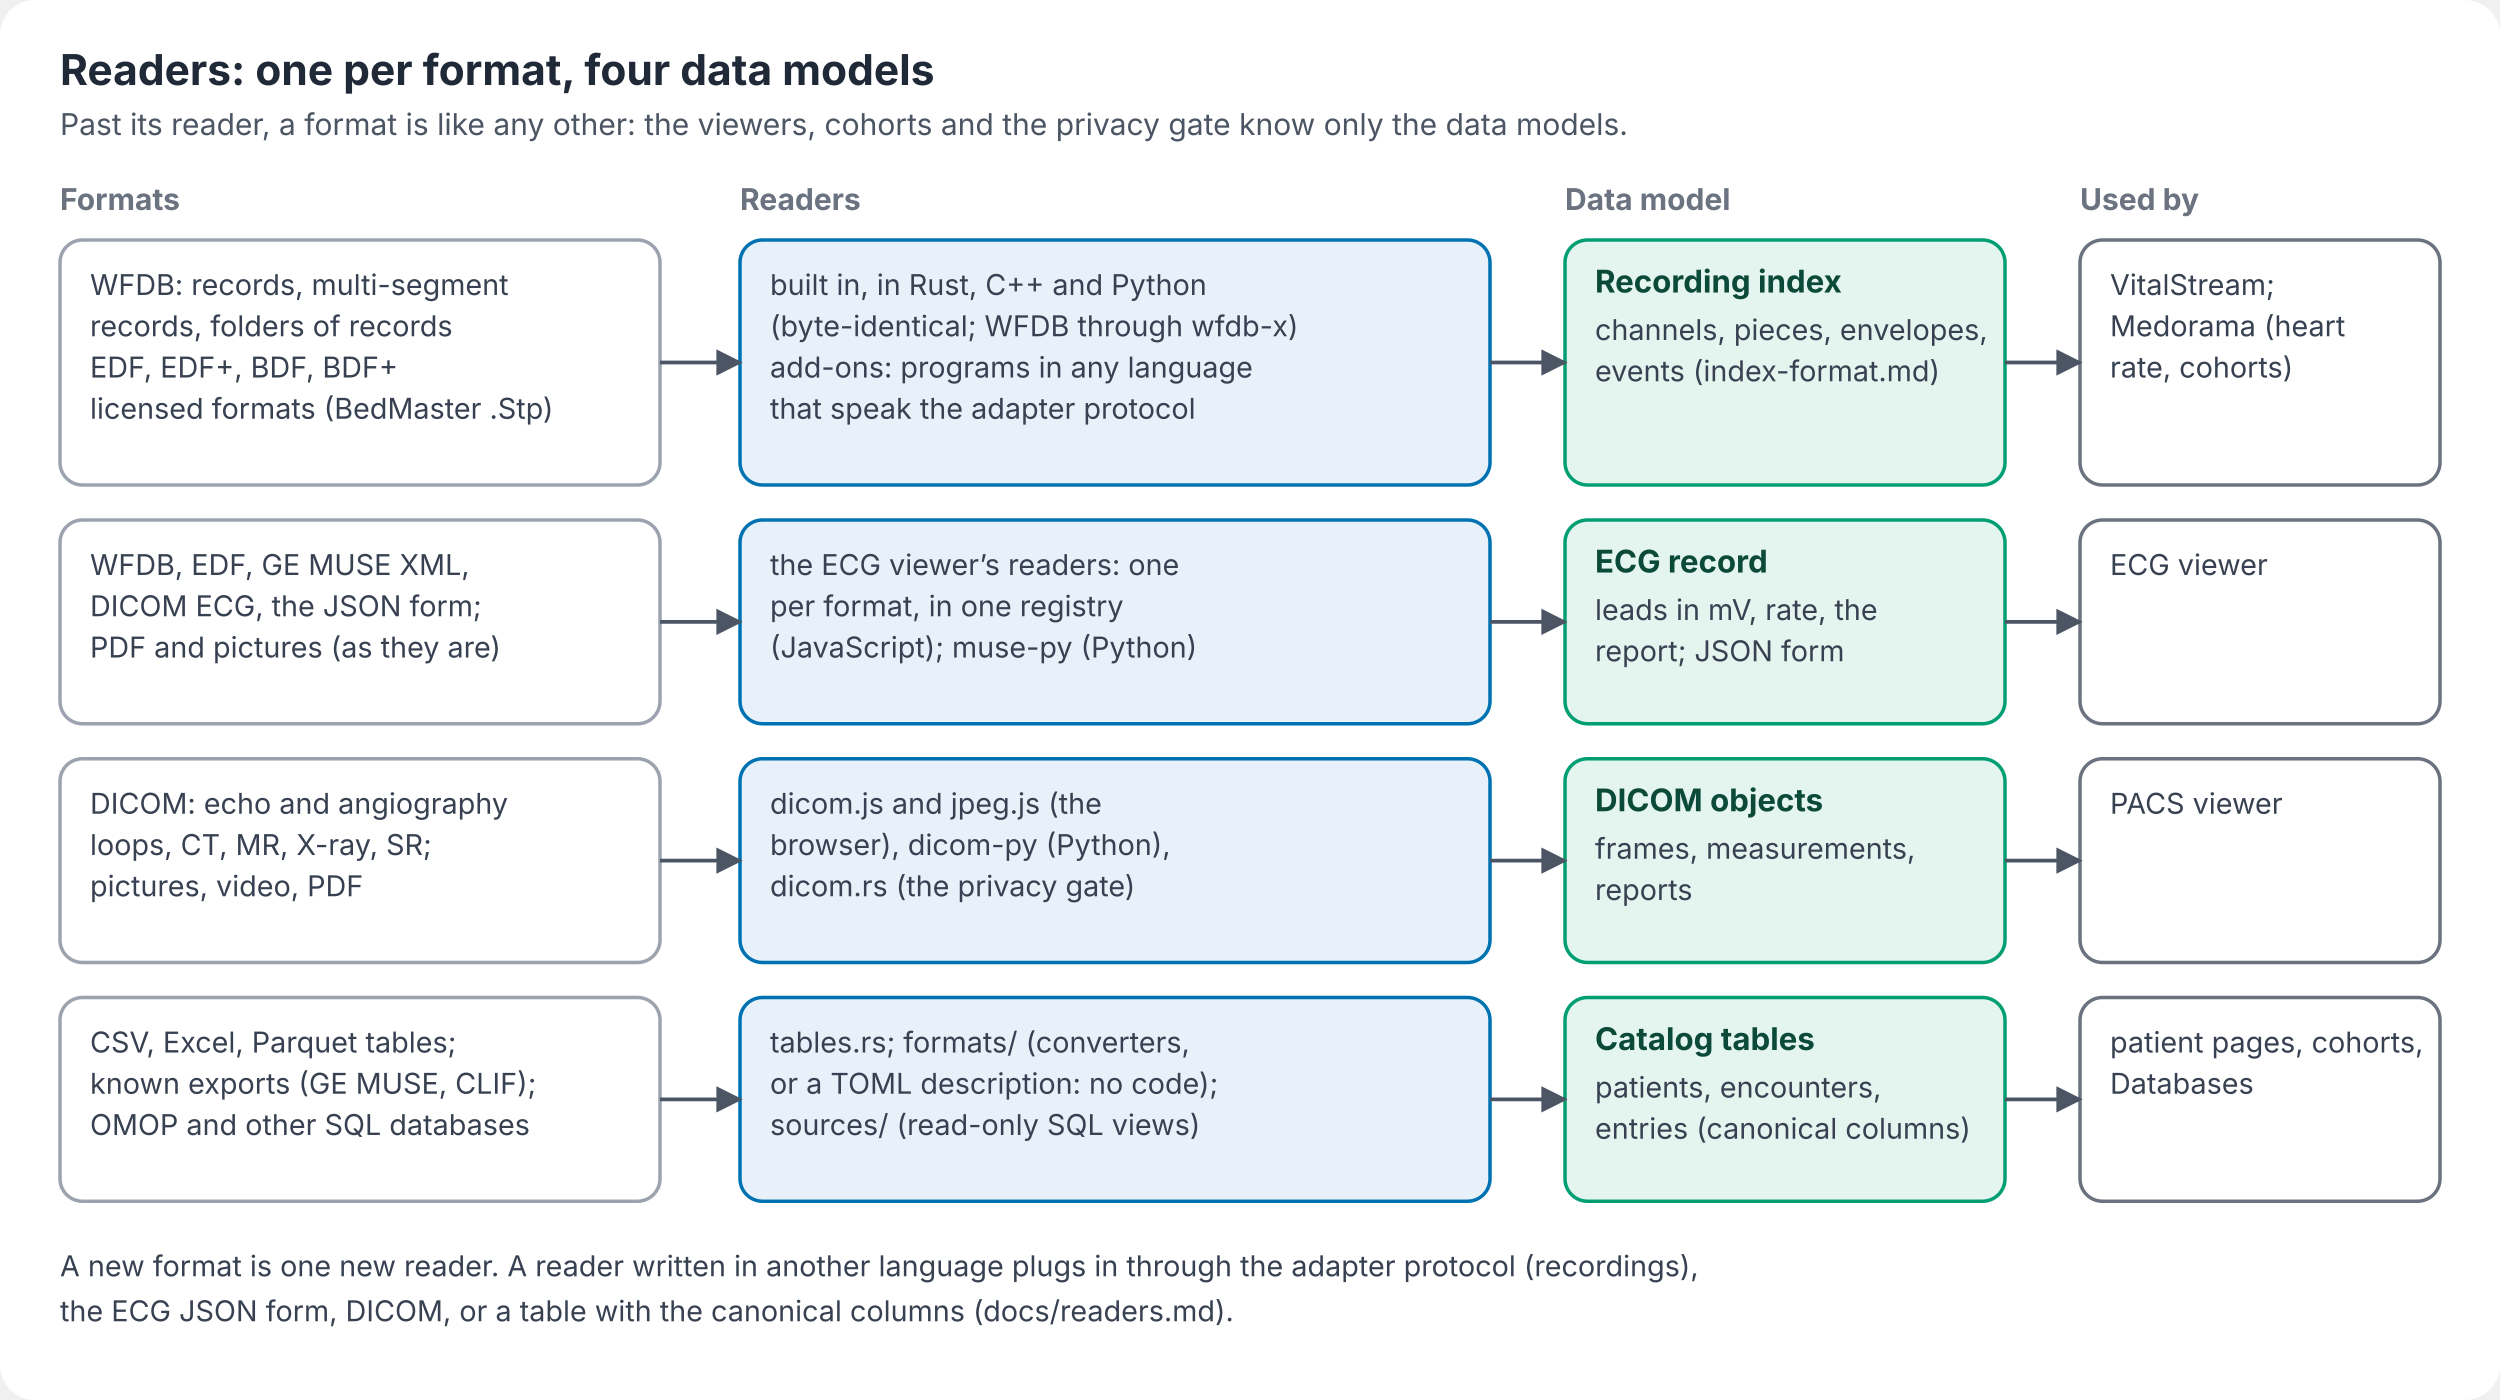
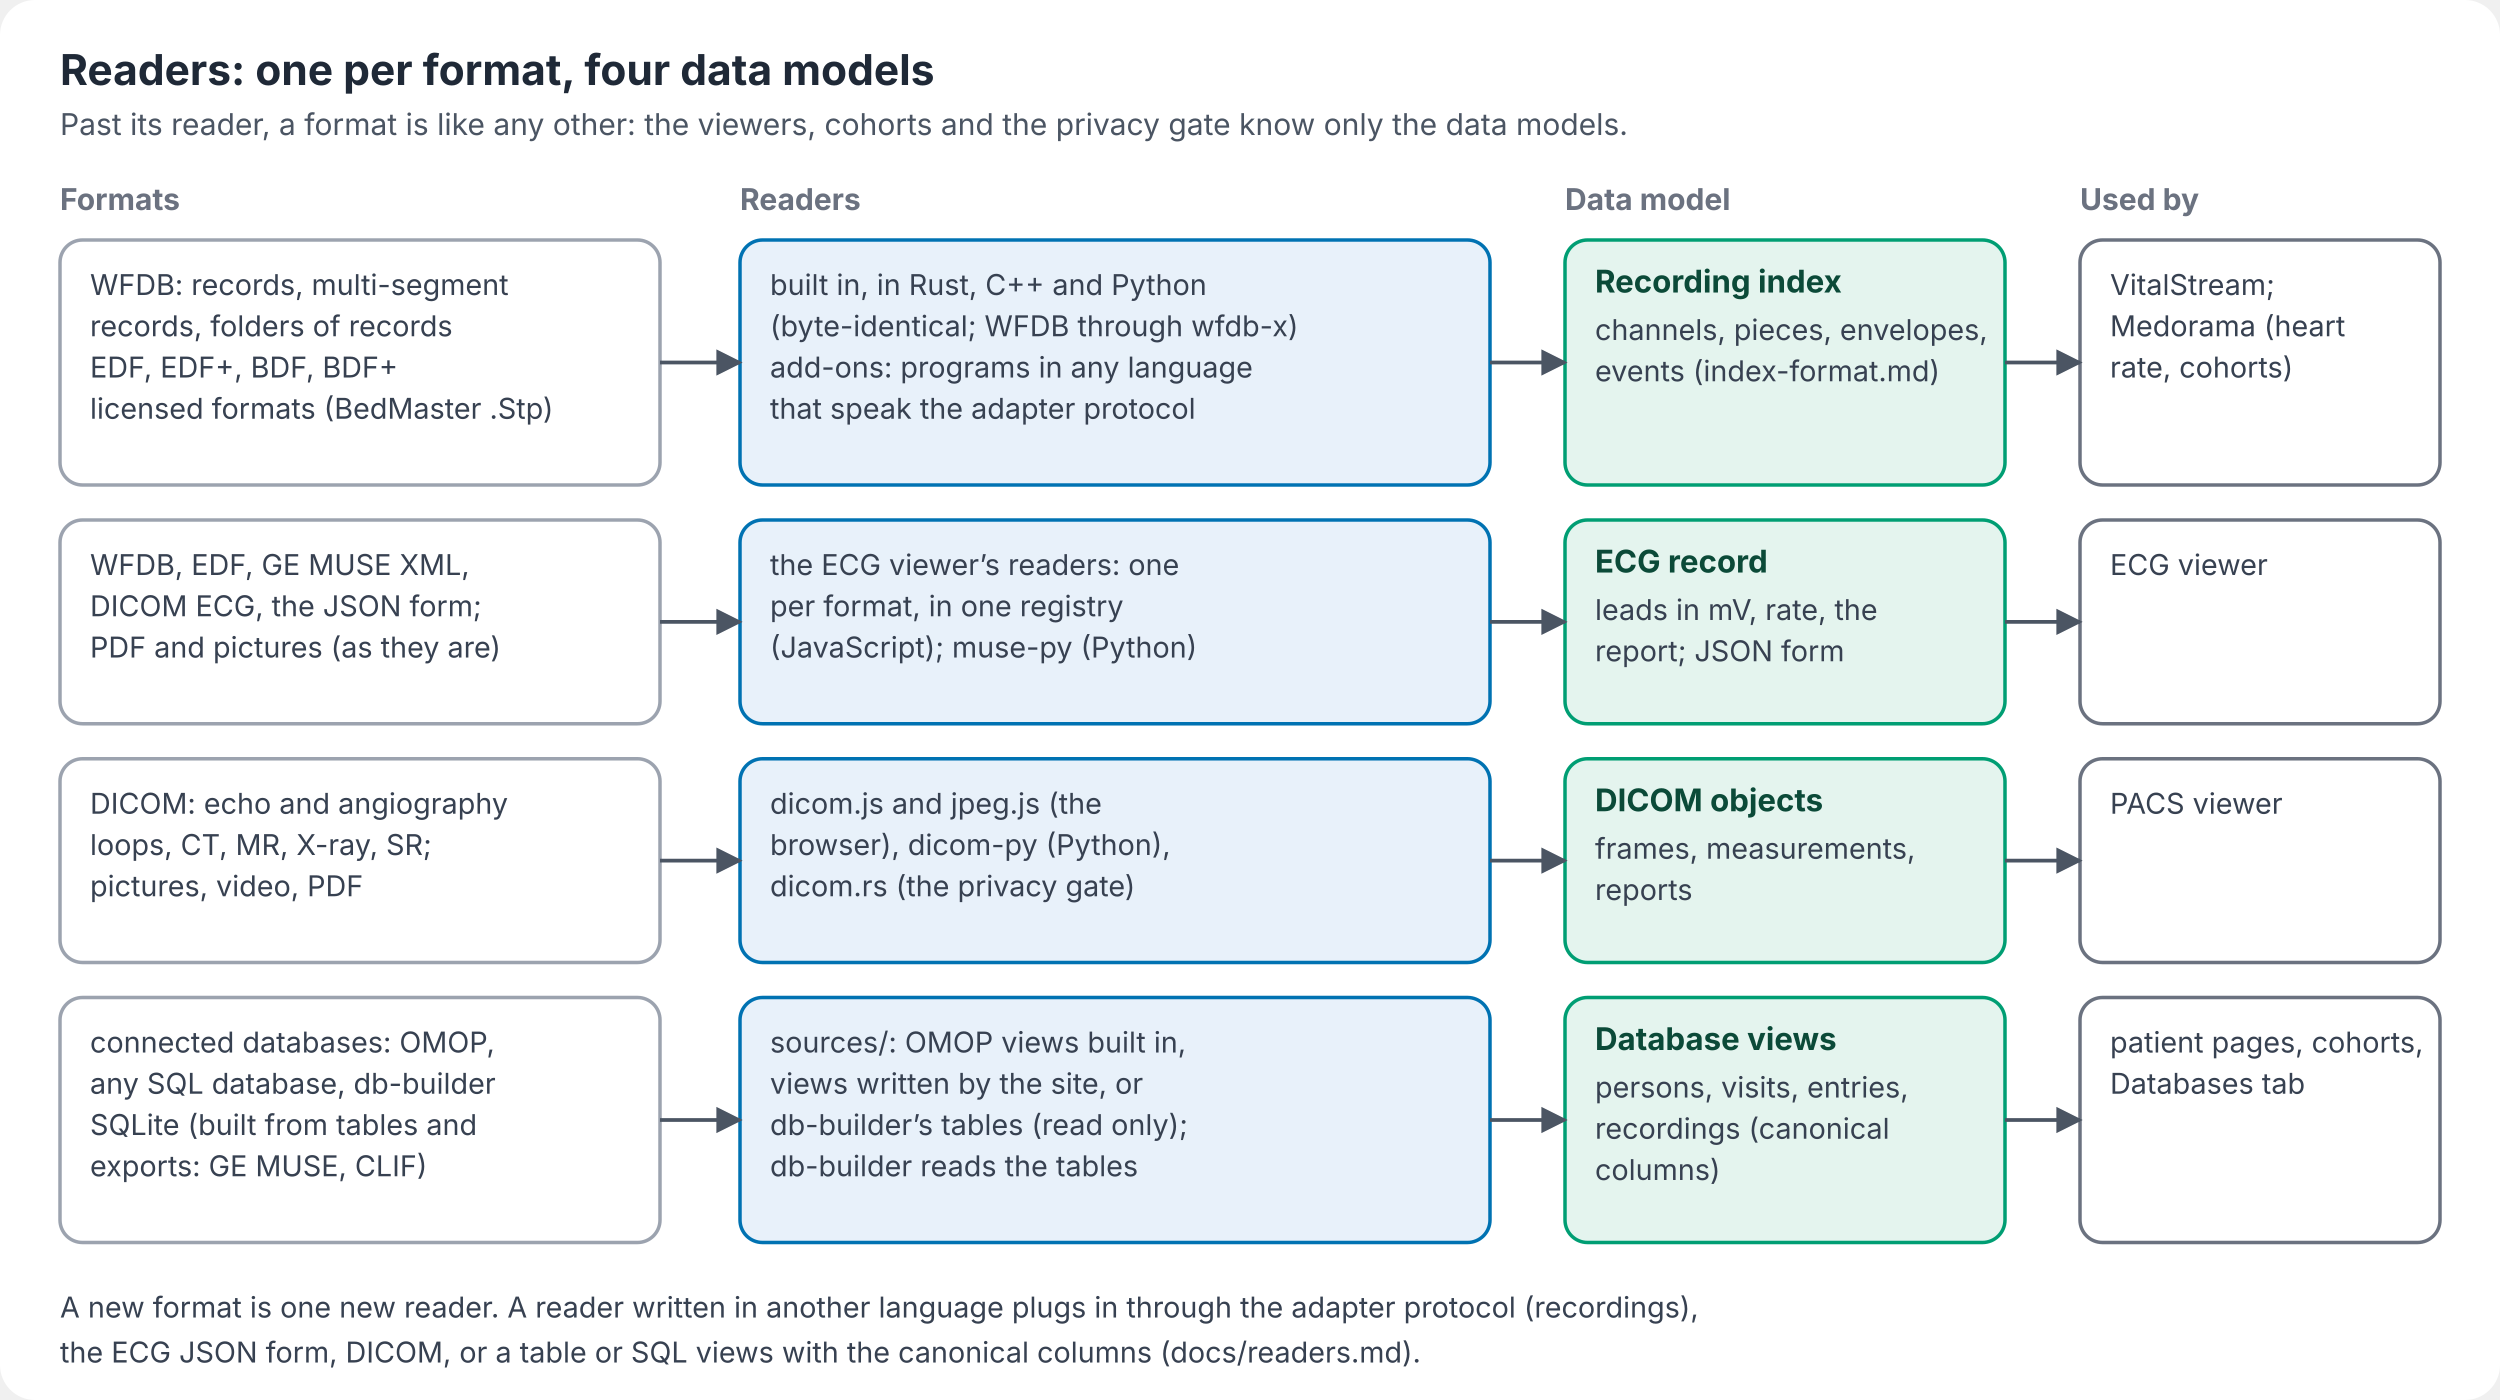
<svg xmlns="http://www.w3.org/2000/svg" viewBox="0 0 1000 560" width="1000" height="560" role="img" aria-labelledby="t d">
  <defs>
    <marker id="a" viewBox="0 0 10 10" refX="9" refY="5" markerWidth="7" markerHeight="7" orient="auto-start-reverse">
      <path d="M0 0L10 5L0 10z" fill="#4B5563" />
    </marker>
    <marker id="ag" viewBox="0 0 10 10" refX="9" refY="5" markerWidth="7" markerHeight="7" orient="auto-start-reverse">
      <path d="M0 0L10 5L0 10z" fill="#B97A00" />
    </marker>
  </defs>
  <rect x="0" y="0" width="1000" height="560" rx="14" fill="#FFFFFF" />
  <g font-family="Inter, -apple-system, 'Segoe UI', Roboto, Helvetica, Arial, sans-serif" font-size="13" fill="#1F2937">
    <text x="24" y="34" font-size="17" font-weight="700" fill="#1F2937" text-anchor="start">Readers: one per format, four data models</text>
    <text x="24" y="54" font-size="12" font-weight="400" fill="#4B5563" text-anchor="start">Past its reader, a format is like any other: the viewers, cohorts and the privacy gate know only the data models.</text>
    <text x="24" y="84" font-size="12" font-weight="650" fill="#6B7280" text-anchor="start">Formats</text>
    <text x="296" y="84" font-size="12" font-weight="650" fill="#6B7280" text-anchor="start">Readers</text>
    <text x="626" y="84" font-size="12" font-weight="650" fill="#6B7280" text-anchor="start">Data model</text>
    <text x="832" y="84" font-size="12" font-weight="650" fill="#6B7280" text-anchor="start">Used by</text>
    <rect x="24" y="96" width="240" height="98.0" rx="9" fill="#FFFFFF" stroke="#9CA3AF" stroke-width="1.4" />
    <text x="36" y="117" font-size="13.5" font-weight="650" fill="#374151" text-anchor="start" />
    <text x="36" y="118.0" font-size="11.5" font-weight="400" fill="#374151" text-anchor="start">WFDB: records, multi-segment</text>
    <text x="36" y="134.5" font-size="11.5" font-weight="400" fill="#374151" text-anchor="start">records, folders of records</text>
    <text x="36" y="151.0" font-size="11.5" font-weight="400" fill="#374151" text-anchor="start">EDF, EDF+, BDF, BDF+</text>
    <text x="36" y="167.5" font-size="11.5" font-weight="400" fill="#374151" text-anchor="start">licensed formats (BedMaster .Stp)</text>
    <rect x="296" y="96" width="300" height="98.0" rx="9" fill="#E8F1FA" stroke="#0072B2" stroke-width="1.4" />
    <text x="308" y="117" font-size="13.5" font-weight="650" fill="#0B3C5D" text-anchor="start" />
    <text x="308" y="118.0" font-size="11.5" font-weight="400" fill="#374151" text-anchor="start">built in, in Rust, C++ and Python</text>
    <text x="308" y="134.5" font-size="11.5" font-weight="400" fill="#374151" text-anchor="start">(byte-identical; WFDB through wfdb-x)</text>
    <text x="308" y="151.0" font-size="11.5" font-weight="400" fill="#374151" text-anchor="start">add-ons: programs in any language</text>
    <text x="308" y="167.5" font-size="11.5" font-weight="400" fill="#374151" text-anchor="start">that speak the adapter protocol</text>
    <rect x="626" y="96" width="176" height="98.0" rx="9" fill="#E4F4EE" stroke="#009E73" stroke-width="1.4" />
    <text x="638" y="117" font-size="12.5" font-weight="650" fill="#0B4A38" text-anchor="start">Recording index</text>
    <text x="638" y="136.0" font-size="11.5" font-weight="400" fill="#374151" text-anchor="start">channels, pieces, envelopes,</text>
    <text x="638" y="152.5" font-size="11.5" font-weight="400" fill="#374151" text-anchor="start">events (index-format.md)</text>
    <rect x="832" y="96" width="144" height="98.0" rx="9" fill="#FFFFFF" stroke="#6B7280" stroke-width="1.4" />
    <text x="844" y="117" font-size="13.5" font-weight="650" fill="#1F2937" text-anchor="start" />
    <text x="844" y="118.0" font-size="11.5" font-weight="400" fill="#374151" text-anchor="start">VitalStream;</text>
    <text x="844" y="134.5" font-size="11.5" font-weight="400" fill="#374151" text-anchor="start">Medorama (heart</text>
    <text x="844" y="151.0" font-size="11.5" font-weight="400" fill="#374151" text-anchor="start">rate, cohorts)</text>
    <path d="M264 145.0 L296 145.0" fill="none" stroke="#4B5563" stroke-width="1.5" marker-end="url(#a)" />
    <path d="M596 145.0 L626 145.0" fill="none" stroke="#4B5563" stroke-width="1.5" marker-end="url(#a)" />
    <path d="M802 145.0 L832 145.0" fill="none" stroke="#4B5563" stroke-width="1.5" marker-end="url(#a)" />
    <rect x="24" y="208.0" width="240" height="81.5" rx="9" fill="#FFFFFF" stroke="#9CA3AF" stroke-width="1.4" />
    <text x="36" y="229.0" font-size="13.5" font-weight="650" fill="#374151" text-anchor="start" />
    <text x="36" y="230.0" font-size="11.5" font-weight="400" fill="#374151" text-anchor="start">WFDB, EDF, GE MUSE XML,</text>
    <text x="36" y="246.5" font-size="11.5" font-weight="400" fill="#374151" text-anchor="start">DICOM ECG, the JSON form;</text>
    <text x="36" y="263.0" font-size="11.5" font-weight="400" fill="#374151" text-anchor="start">PDF and pictures (as they are)</text>
    <rect x="296" y="208.0" width="300" height="81.5" rx="9" fill="#E8F1FA" stroke="#0072B2" stroke-width="1.4" />
    <text x="308" y="229.0" font-size="13.5" font-weight="650" fill="#0B3C5D" text-anchor="start" />
    <text x="308" y="230.0" font-size="11.5" font-weight="400" fill="#374151" text-anchor="start">the ECG viewer’s readers: one</text>
    <text x="308" y="246.5" font-size="11.5" font-weight="400" fill="#374151" text-anchor="start">per format, in one registry</text>
    <text x="308" y="263.0" font-size="11.5" font-weight="400" fill="#374151" text-anchor="start">(JavaScript); muse-py (Python)</text>
    <rect x="626" y="208.0" width="176" height="81.5" rx="9" fill="#E4F4EE" stroke="#009E73" stroke-width="1.4" />
    <text x="638" y="229.0" font-size="12.5" font-weight="650" fill="#0B4A38" text-anchor="start">ECG record</text>
    <text x="638" y="248.0" font-size="11.5" font-weight="400" fill="#374151" text-anchor="start">leads in mV, rate, the</text>
    <text x="638" y="264.5" font-size="11.5" font-weight="400" fill="#374151" text-anchor="start">report; JSON form</text>
    <rect x="832" y="208.0" width="144" height="81.5" rx="9" fill="#FFFFFF" stroke="#6B7280" stroke-width="1.4" />
    <text x="844" y="229.0" font-size="13.5" font-weight="650" fill="#1F2937" text-anchor="start" />
    <text x="844" y="230.0" font-size="11.5" font-weight="400" fill="#374151" text-anchor="start">ECG viewer</text>
    <path d="M264 248.75 L296 248.75" fill="none" stroke="#4B5563" stroke-width="1.5" marker-end="url(#a)" />
    <path d="M596 248.75 L626 248.75" fill="none" stroke="#4B5563" stroke-width="1.5" marker-end="url(#a)" />
    <path d="M802 248.75 L832 248.75" fill="none" stroke="#4B5563" stroke-width="1.5" marker-end="url(#a)" />
    <rect x="24" y="303.5" width="240" height="81.5" rx="9" fill="#FFFFFF" stroke="#9CA3AF" stroke-width="1.4" />
    <text x="36" y="324.5" font-size="13.5" font-weight="650" fill="#374151" text-anchor="start" />
    <text x="36" y="325.5" font-size="11.5" font-weight="400" fill="#374151" text-anchor="start">DICOM: echo and angiography</text>
    <text x="36" y="342.0" font-size="11.5" font-weight="400" fill="#374151" text-anchor="start">loops, CT, MR, X-ray, SR;</text>
    <text x="36" y="358.5" font-size="11.5" font-weight="400" fill="#374151" text-anchor="start">pictures, video, PDF</text>
    <rect x="296" y="303.5" width="300" height="81.5" rx="9" fill="#E8F1FA" stroke="#0072B2" stroke-width="1.4" />
    <text x="308" y="324.5" font-size="13.5" font-weight="650" fill="#0B3C5D" text-anchor="start" />
    <text x="308" y="325.5" font-size="11.5" font-weight="400" fill="#374151" text-anchor="start">dicom.js and jpeg.js (the</text>
    <text x="308" y="342.0" font-size="11.5" font-weight="400" fill="#374151" text-anchor="start">browser), dicom-py (Python),</text>
    <text x="308" y="358.5" font-size="11.5" font-weight="400" fill="#374151" text-anchor="start">dicom.rs (the privacy gate)</text>
    <rect x="626" y="303.5" width="176" height="81.5" rx="9" fill="#E4F4EE" stroke="#009E73" stroke-width="1.4" />
    <text x="638" y="324.5" font-size="12.5" font-weight="650" fill="#0B4A38" text-anchor="start">DICOM objects</text>
    <text x="638" y="343.5" font-size="11.5" font-weight="400" fill="#374151" text-anchor="start">frames, measurements,</text>
    <text x="638" y="360.0" font-size="11.5" font-weight="400" fill="#374151" text-anchor="start">reports</text>
    <rect x="832" y="303.5" width="144" height="81.5" rx="9" fill="#FFFFFF" stroke="#6B7280" stroke-width="1.4" />
    <text x="844" y="324.5" font-size="13.5" font-weight="650" fill="#1F2937" text-anchor="start" />
    <text x="844" y="325.5" font-size="11.5" font-weight="400" fill="#374151" text-anchor="start">PACS viewer</text>
    <path d="M264 344.25 L296 344.25" fill="none" stroke="#4B5563" stroke-width="1.5" marker-end="url(#a)" />
    <path d="M596 344.25 L626 344.25" fill="none" stroke="#4B5563" stroke-width="1.5" marker-end="url(#a)" />
    <path d="M802 344.25 L832 344.25" fill="none" stroke="#4B5563" stroke-width="1.5" marker-end="url(#a)" />
-     <rect x="24" y="399.0" width="240" height="81.5" rx="9" fill="#FFFFFF" stroke="#9CA3AF" stroke-width="1.4" />
+     <rect x="24" y="399.0" width="240" height="98.0" rx="9" fill="#FFFFFF" stroke="#9CA3AF" stroke-width="1.4" />
    <text x="36" y="420.0" font-size="13.5" font-weight="650" fill="#374151" text-anchor="start" />
-     <text x="36" y="421.0" font-size="11.5" font-weight="400" fill="#374151" text-anchor="start">CSV, Excel, Parquet tables;</text>
-     <text x="36" y="437.5" font-size="11.5" font-weight="400" fill="#374151" text-anchor="start">known exports (GE MUSE, CLIF);</text>
-     <text x="36" y="454.0" font-size="11.5" font-weight="400" fill="#374151" text-anchor="start">OMOP and other SQL databases</text>
-     <rect x="296" y="399.0" width="300" height="81.5" rx="9" fill="#E8F1FA" stroke="#0072B2" stroke-width="1.4" />
+     <text x="36" y="421.0" font-size="11.5" font-weight="400" fill="#374151" text-anchor="start">connected databases: OMOP,</text>
+     <text x="36" y="437.5" font-size="11.5" font-weight="400" fill="#374151" text-anchor="start">any SQL database, db-builder</text>
+     <text x="36" y="454.0" font-size="11.5" font-weight="400" fill="#374151" text-anchor="start">SQLite (built from tables and</text>
+     <text x="36" y="470.5" font-size="11.5" font-weight="400" fill="#374151" text-anchor="start">exports: GE MUSE, CLIF)</text>
+     <rect x="296" y="399.0" width="300" height="98.0" rx="9" fill="#E8F1FA" stroke="#0072B2" stroke-width="1.4" />
    <text x="308" y="420.0" font-size="13.5" font-weight="650" fill="#0B3C5D" text-anchor="start" />
-     <text x="308" y="421.0" font-size="11.5" font-weight="400" fill="#374151" text-anchor="start">tables.rs; formats/ (converters,</text>
-     <text x="308" y="437.5" font-size="11.5" font-weight="400" fill="#374151" text-anchor="start">or a TOML description: no code);</text>
-     <text x="308" y="454.0" font-size="11.5" font-weight="400" fill="#374151" text-anchor="start">sources/ (read-only SQL views)</text>
-     <rect x="626" y="399.0" width="176" height="81.5" rx="9" fill="#E4F4EE" stroke="#009E73" stroke-width="1.4" />
-     <text x="638" y="420.0" font-size="12.5" font-weight="650" fill="#0B4A38" text-anchor="start">Catalog tables</text>
-     <text x="638" y="439.0" font-size="11.5" font-weight="400" fill="#374151" text-anchor="start">patients, encounters,</text>
-     <text x="638" y="455.5" font-size="11.5" font-weight="400" fill="#374151" text-anchor="start">entries (canonical columns)</text>
-     <rect x="832" y="399.0" width="144" height="81.5" rx="9" fill="#FFFFFF" stroke="#6B7280" stroke-width="1.4" />
+     <text x="308" y="421.0" font-size="11.5" font-weight="400" fill="#374151" text-anchor="start">sources/: OMOP views built in,</text>
+     <text x="308" y="437.5" font-size="11.5" font-weight="400" fill="#374151" text-anchor="start">views written by the site, or</text>
+     <text x="308" y="454.0" font-size="11.5" font-weight="400" fill="#374151" text-anchor="start">db-builder’s tables (read only);</text>
+     <text x="308" y="470.5" font-size="11.5" font-weight="400" fill="#374151" text-anchor="start">db-builder reads the tables</text>
+     <rect x="626" y="399.0" width="176" height="98.0" rx="9" fill="#E4F4EE" stroke="#009E73" stroke-width="1.4" />
+     <text x="638" y="420.0" font-size="12.5" font-weight="650" fill="#0B4A38" text-anchor="start">Database views</text>
+     <text x="638" y="439.0" font-size="11.5" font-weight="400" fill="#374151" text-anchor="start">persons, visits, entries,</text>
+     <text x="638" y="455.5" font-size="11.5" font-weight="400" fill="#374151" text-anchor="start">recordings (canonical</text>
+     <text x="638" y="472.0" font-size="11.5" font-weight="400" fill="#374151" text-anchor="start">columns)</text>
+     <rect x="832" y="399.0" width="144" height="98.0" rx="9" fill="#FFFFFF" stroke="#6B7280" stroke-width="1.4" />
    <text x="844" y="420.0" font-size="13.5" font-weight="650" fill="#1F2937" text-anchor="start" />
    <text x="844" y="421.0" font-size="11.5" font-weight="400" fill="#374151" text-anchor="start">patient pages, cohorts,</text>
-     <text x="844" y="437.5" font-size="11.5" font-weight="400" fill="#374151" text-anchor="start">Databases</text>
-     <path d="M264 439.75 L296 439.75" fill="none" stroke="#4B5563" stroke-width="1.5" marker-end="url(#a)" />
-     <path d="M596 439.75 L626 439.75" fill="none" stroke="#4B5563" stroke-width="1.5" marker-end="url(#a)" />
-     <path d="M802 439.75 L832 439.75" fill="none" stroke="#4B5563" stroke-width="1.5" marker-end="url(#a)" />
-     <text x="24" y="510.5" font-size="11.5" font-weight="400" fill="#374151" text-anchor="start">A new format is one new reader. A reader written in another language plugs in through the adapter protocol (recordings),</text>
-     <text x="24" y="528.5" font-size="11.5" font-weight="400" fill="#374151" text-anchor="start">the ECG JSON form, DICOM, or a table with the canonical columns (docs/readers.md).</text>
+     <text x="844" y="437.5" font-size="11.5" font-weight="400" fill="#374151" text-anchor="start">Databases tab</text>
+     <path d="M264 448.0 L296 448.0" fill="none" stroke="#4B5563" stroke-width="1.5" marker-end="url(#a)" />
+     <path d="M596 448.0 L626 448.0" fill="none" stroke="#4B5563" stroke-width="1.5" marker-end="url(#a)" />
+     <path d="M802 448.0 L832 448.0" fill="none" stroke="#4B5563" stroke-width="1.5" marker-end="url(#a)" />
+     <text x="24" y="527.0" font-size="11.5" font-weight="400" fill="#374151" text-anchor="start">A new format is one new reader. A reader written in another language plugs in through the adapter protocol (recordings),</text>
+     <text x="24" y="545.0" font-size="11.5" font-weight="400" fill="#374151" text-anchor="start">the ECG JSON form, DICOM, or a table or SQL views with the canonical columns (docs/readers.md).</text>
  </g>
</svg>
